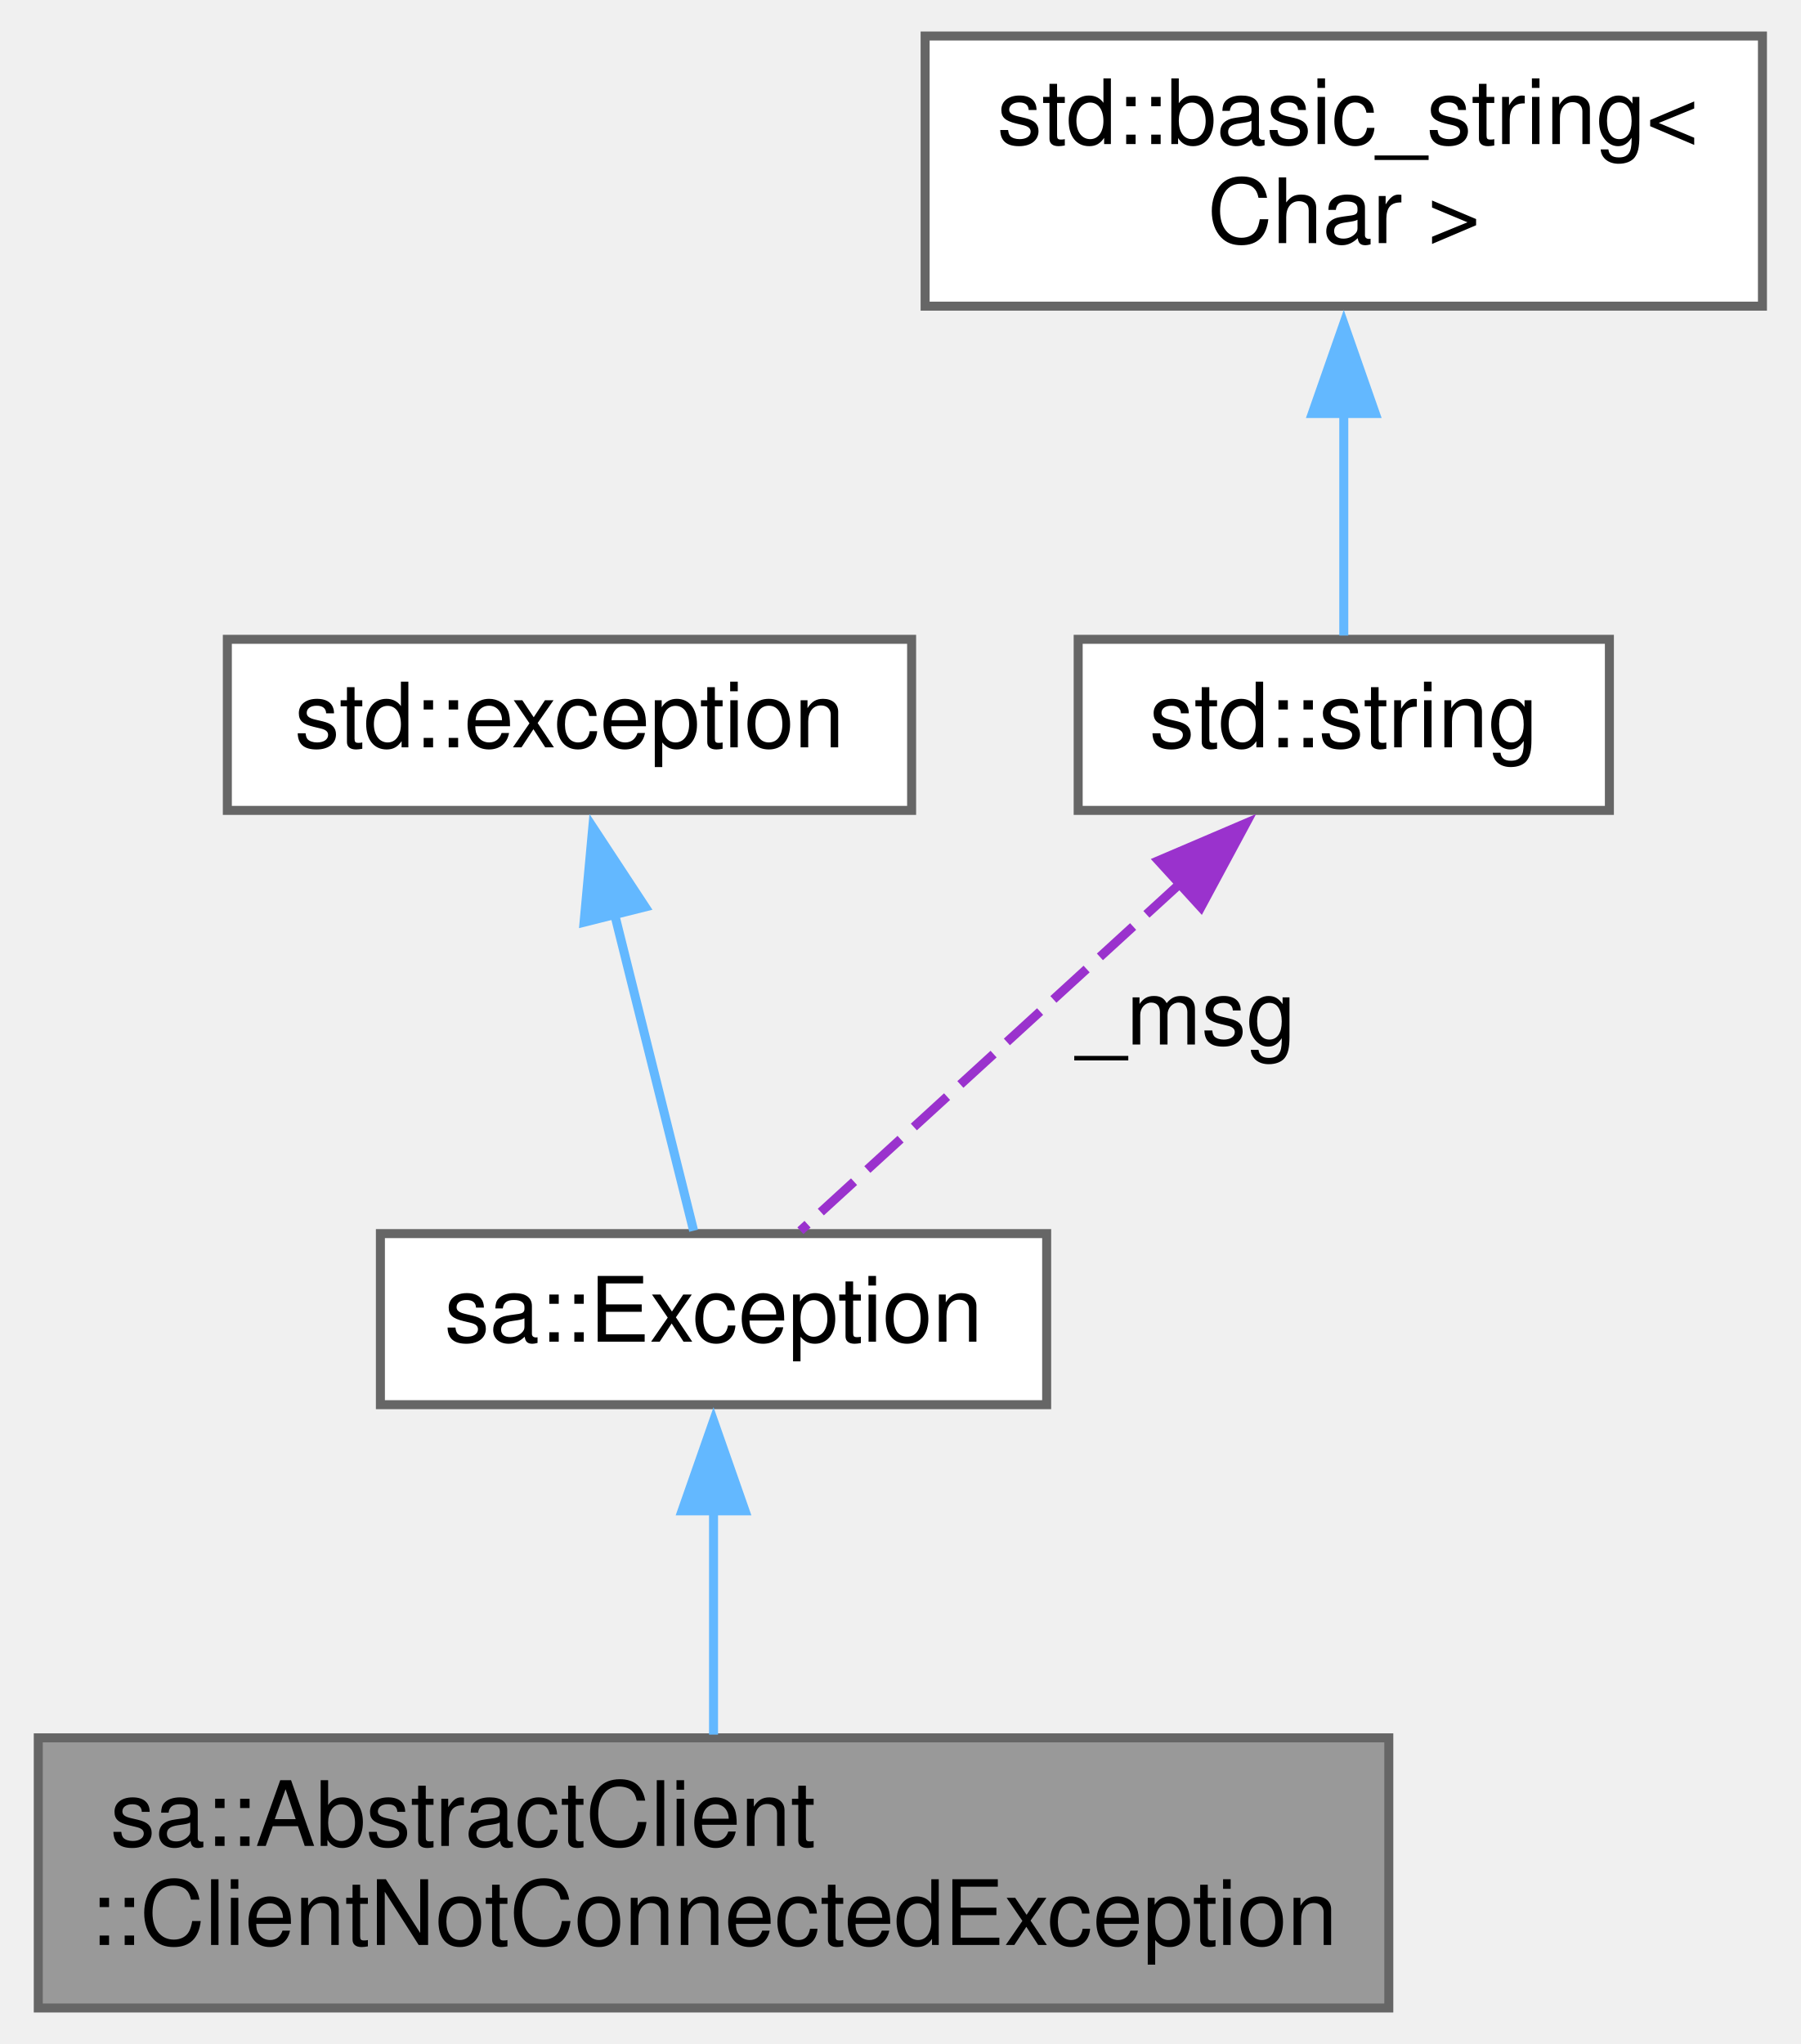
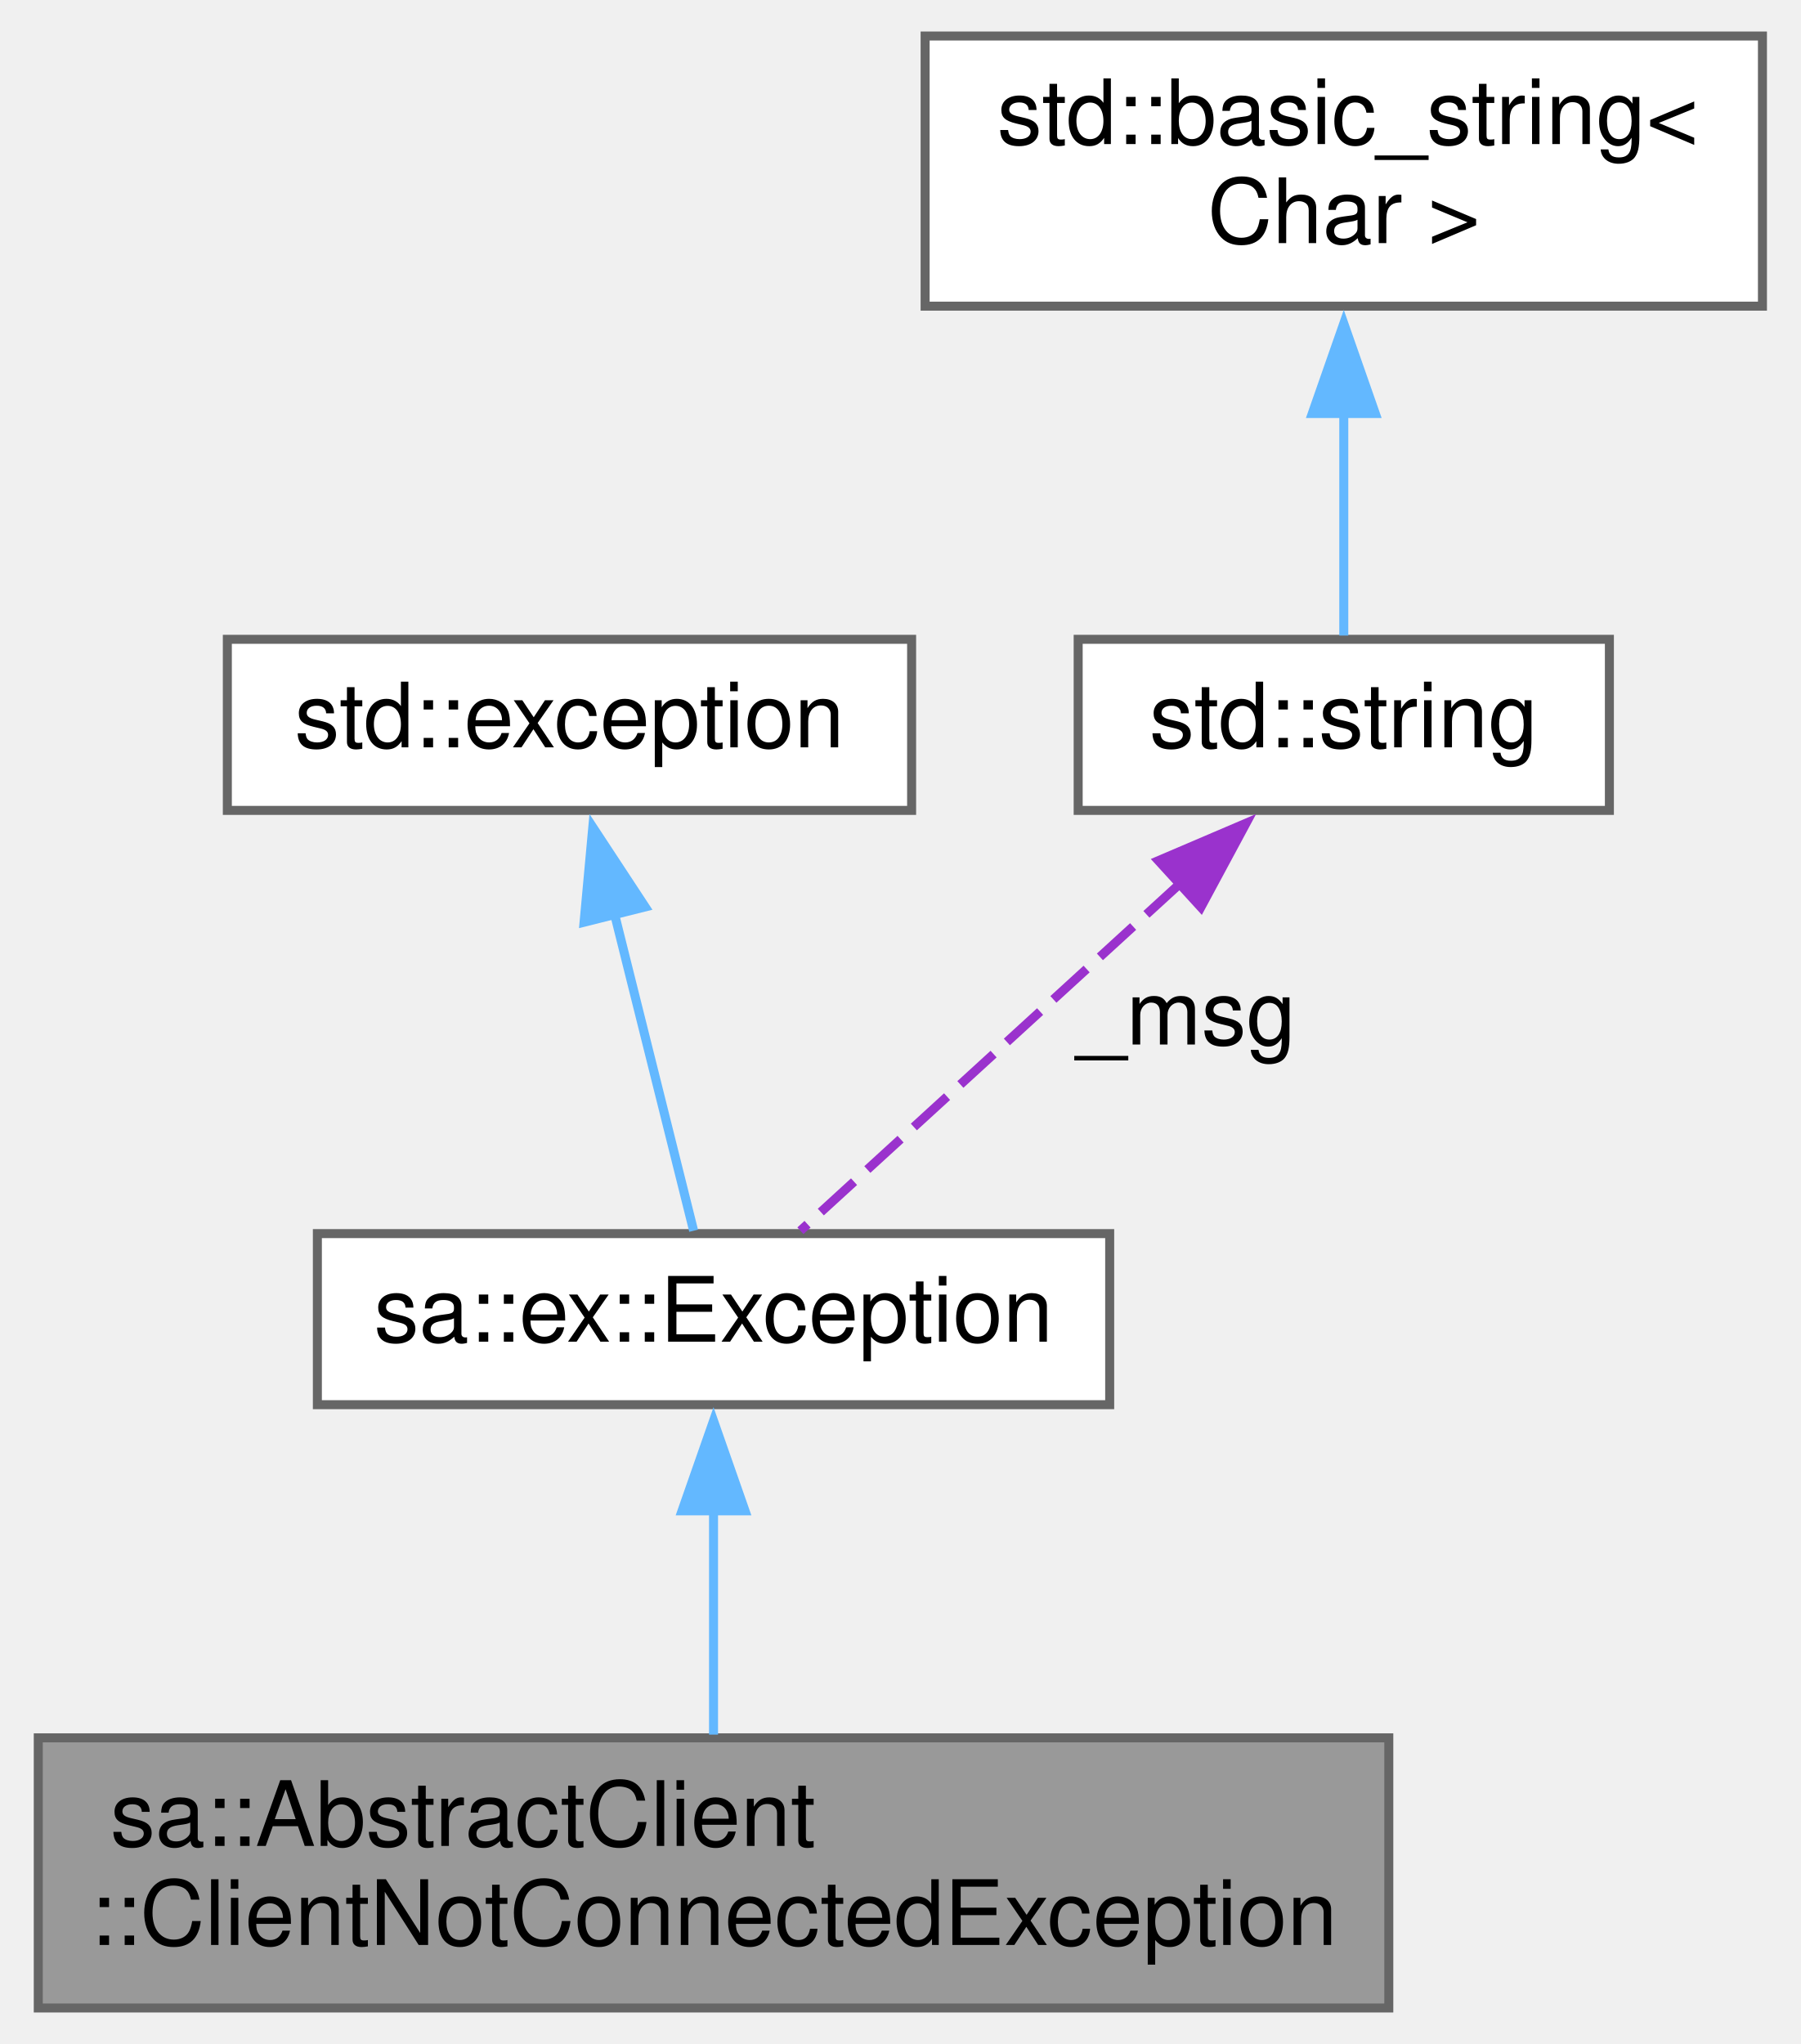
<svg xmlns="http://www.w3.org/2000/svg" xmlns:xlink="http://www.w3.org/1999/xlink" width="200pt" height="227pt" viewBox="0.00 0.00 199.50 227.00">
  <g id="graph0" class="graph" transform="scale(1 1) rotate(0) translate(4 223)">
    <g id="node1" class="node">
      <g id="a_node1">
-         <a xlink:title="Throwed when the client is not connected to the server.">
+         <a xlink:title="Thrown when the client is not connected to the server.">
          <polygon fill="#999999" stroke="#666666" points="150,-30 0,-30 0,0 150,0 150,-30" />
          <text text-anchor="start" x="8" y="-18" font-family="Helvetica,sans-Serif" font-size="10.00">sa::AbstractClient</text>
          <text text-anchor="middle" x="75" y="-7" font-family="Helvetica,sans-Serif" font-size="10.00">::ClientNotConnectedException</text>
        </a>
      </g>
    </g>
    <g id="node2" class="node">
      <g id="a_node2">
-         <a xlink:href="classsa_1_1_exception.html" target="_top" xlink:title="The base exception class for Saturnity.">
-           <polygon fill="white" stroke="#666666" points="112,-86 38,-86 38,-67 112,-67 112,-86" />
-           <text text-anchor="middle" x="75" y="-74" font-family="Helvetica,sans-Serif" font-size="10.00">sa::Exception</text>
+         <a xlink:href="classsa_1_1ex_1_1_exception.html" target="_top" xlink:title="The base exception class for Saturnity.">
+           <polygon fill="white" stroke="#666666" points="119,-86 31,-86 31,-67 119,-67 119,-86" />
+           <text text-anchor="middle" x="75" y="-74" font-family="Helvetica,sans-Serif" font-size="10.00">sa::ex::Exception</text>
        </a>
      </g>
    </g>
    <g id="edge1" class="edge">
      <path fill="none" stroke="#63b8ff" d="M75,-55.46C75,-47.23 75,-37.89 75,-30.36" />
      <polygon fill="#63b8ff" stroke="#63b8ff" points="71.5,-55.21 75,-65.21 78.5,-55.21 71.5,-55.21" />
    </g>
    <g id="node3" class="node">
      <g id="a_node3">
        <a xlink:title=" ">
          <polygon fill="white" stroke="#666666" points="97,-152 21,-152 21,-133 97,-133 97,-152" />
          <text text-anchor="middle" x="59" y="-140" font-family="Helvetica,sans-Serif" font-size="10.00">std::exception</text>
        </a>
      </g>
    </g>
    <g id="edge2" class="edge">
      <path fill="none" stroke="#63b8ff" d="M63.99,-121.55C66.94,-109.74 70.53,-95.37 72.79,-86.32" />
      <polygon fill="#63b8ff" stroke="#63b8ff" points="60.62,-120.58 61.59,-131.13 67.41,-122.28 60.62,-120.58" />
    </g>
    <g id="node4" class="node">
      <g id="a_node4">
        <a xlink:title=" ">
          <polygon fill="white" stroke="#666666" points="174.5,-152 115.5,-152 115.5,-133 174.5,-133 174.5,-152" />
          <text text-anchor="middle" x="145" y="-140" font-family="Helvetica,sans-Serif" font-size="10.00">std::string</text>
        </a>
      </g>
    </g>
    <g id="edge3" class="edge">
      <path fill="none" stroke="#9a32cd" stroke-dasharray="5,2" d="M126.77,-124.83C113.3,-112.52 95.48,-96.23 84.65,-86.32" />
      <polygon fill="#9a32cd" stroke="#9a32cd" points="124.41,-127.42 134.15,-131.58 129.13,-122.25 124.41,-127.42" />
      <text text-anchor="middle" x="127.5" y="-107" font-family="Helvetica,sans-Serif" font-size="10.00"> _msg</text>
    </g>
    <g id="node5" class="node">
      <g id="a_node5">
        <a xlink:title=" ">
          <polygon fill="white" stroke="#666666" points="191.5,-219 98.5,-219 98.5,-189 191.5,-189 191.5,-219" />
          <text text-anchor="start" x="106.5" y="-207" font-family="Helvetica,sans-Serif" font-size="10.00">std::basic_string&lt;</text>
          <text text-anchor="middle" x="145" y="-196" font-family="Helvetica,sans-Serif" font-size="10.00"> Char &gt;</text>
        </a>
      </g>
    </g>
    <g id="edge4" class="edge">
      <path fill="none" stroke="#63b8ff" d="M145,-177.13C145,-168.29 145,-158.99 145,-152.42" />
      <polygon fill="#63b8ff" stroke="#63b8ff" points="141.5,-177.08 145,-187.08 148.5,-177.08 141.5,-177.08" />
    </g>
  </g>
</svg>
